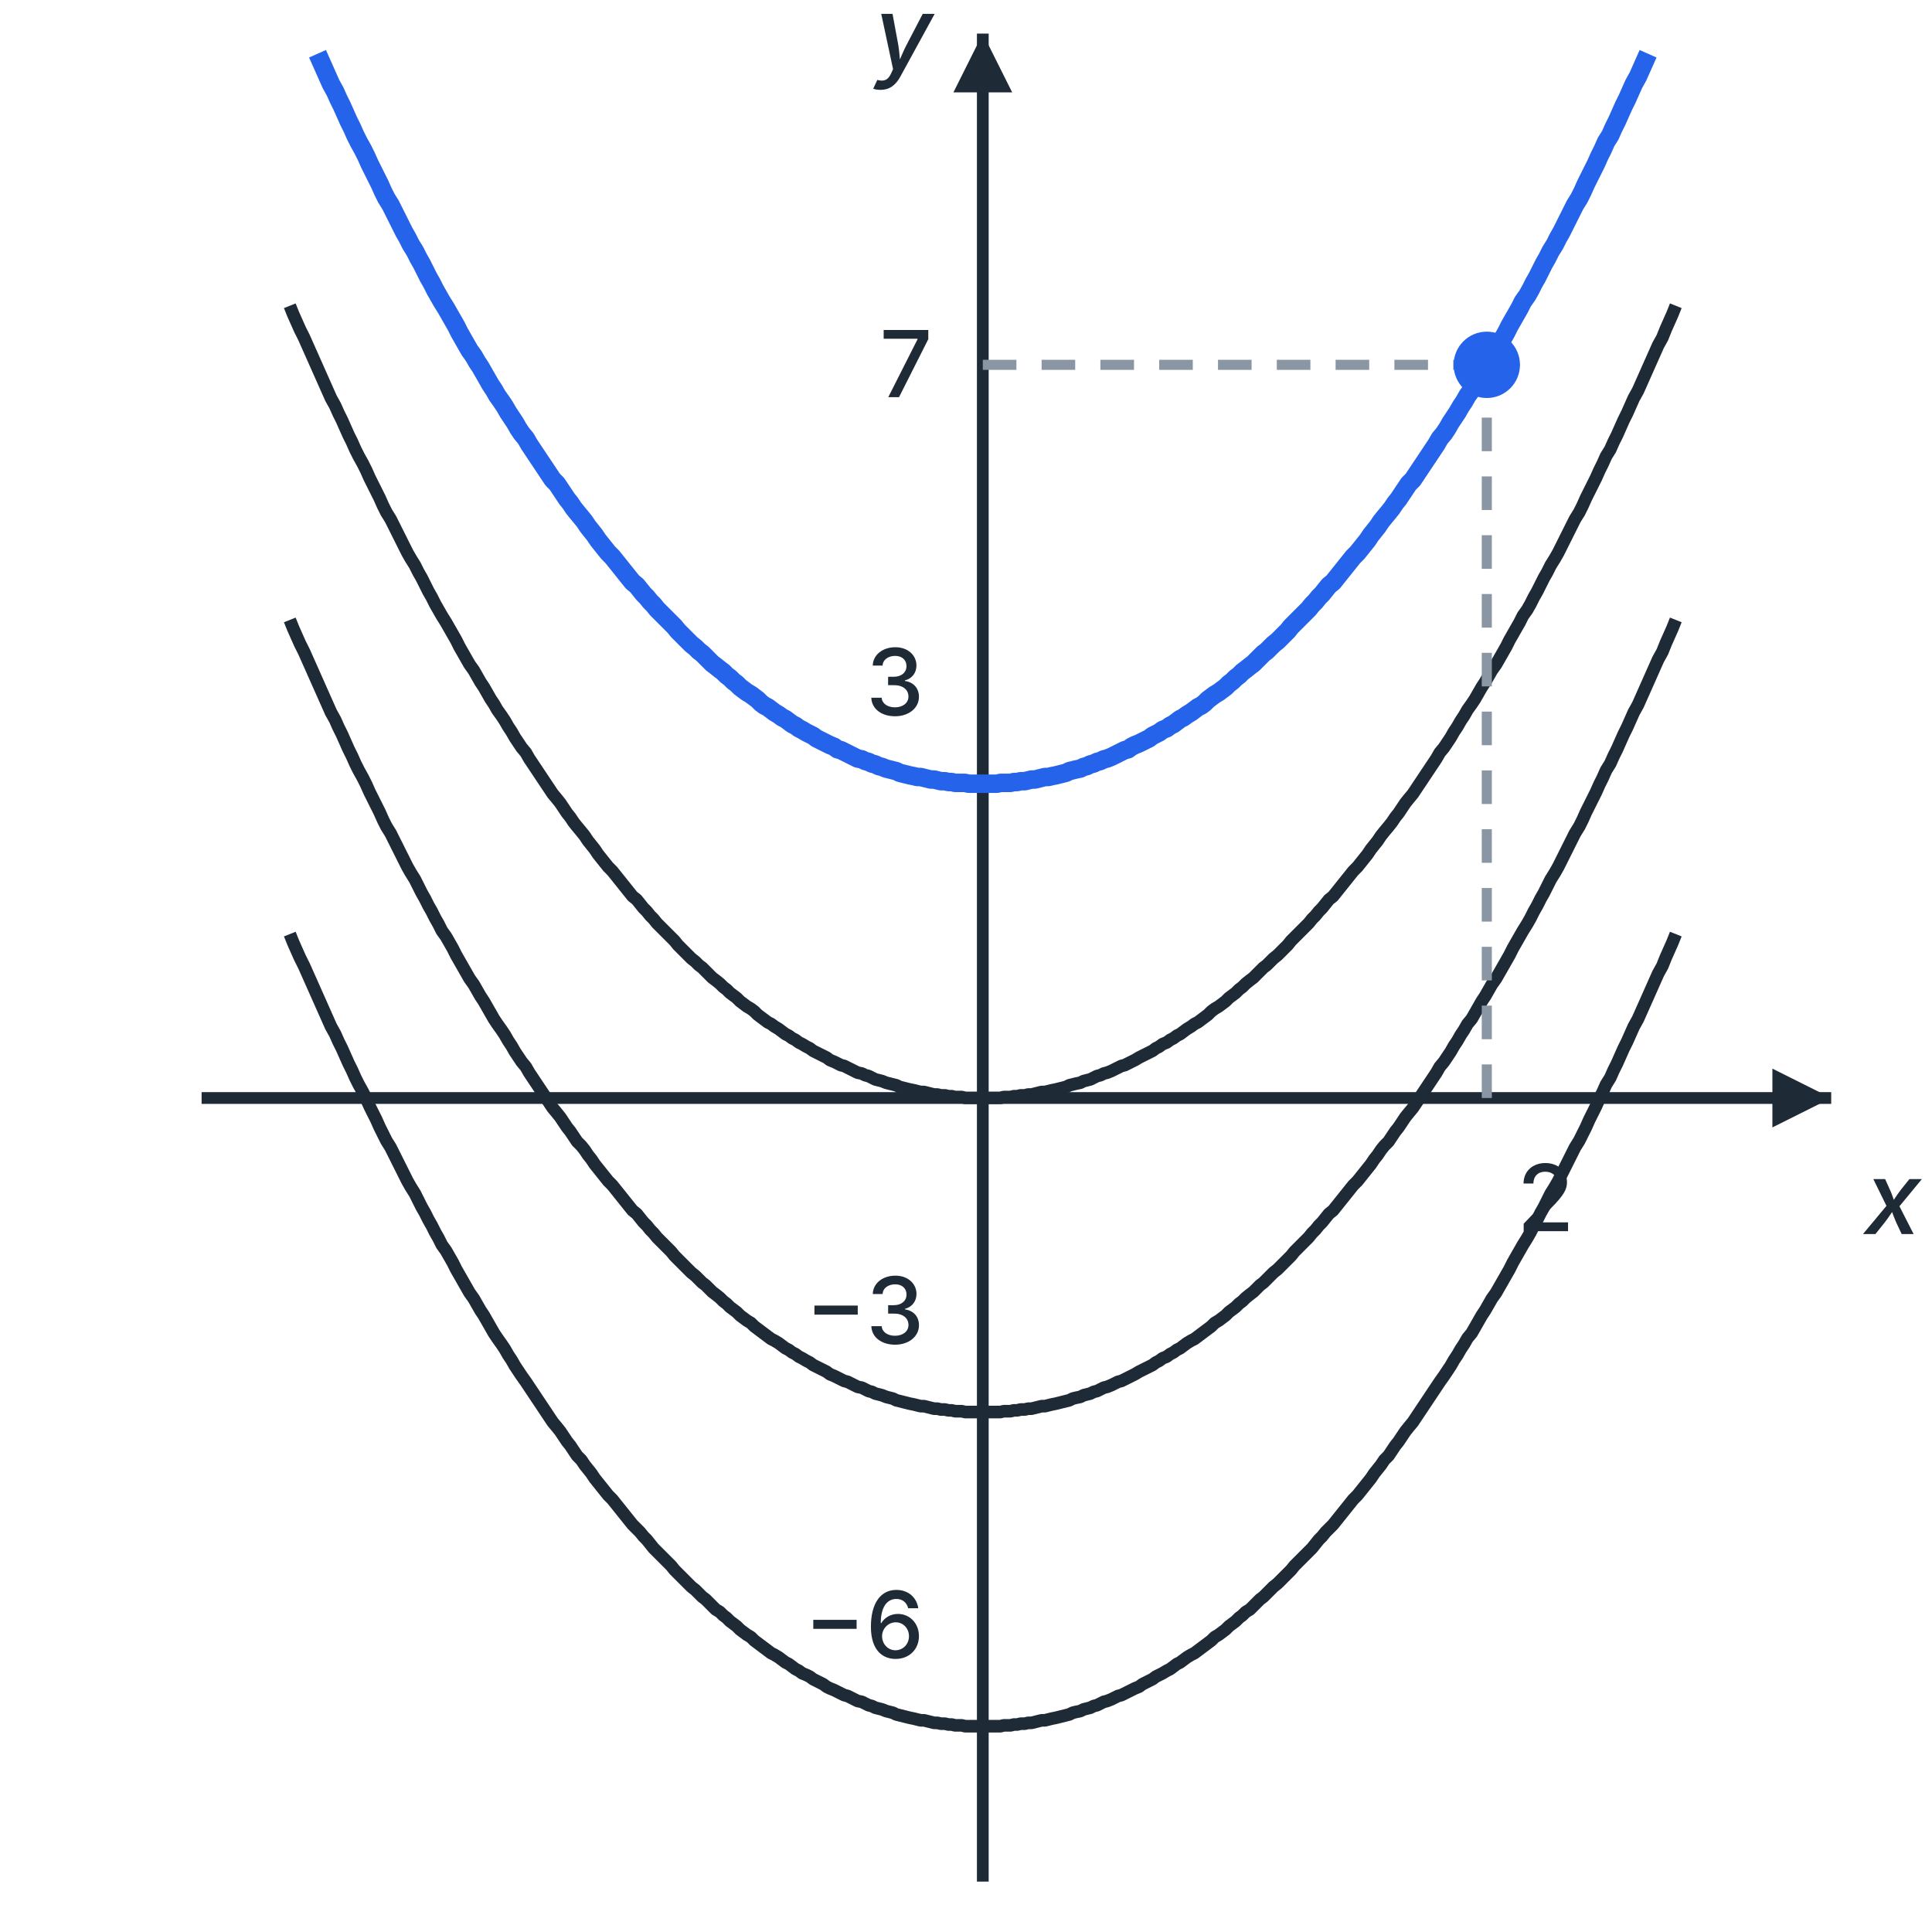
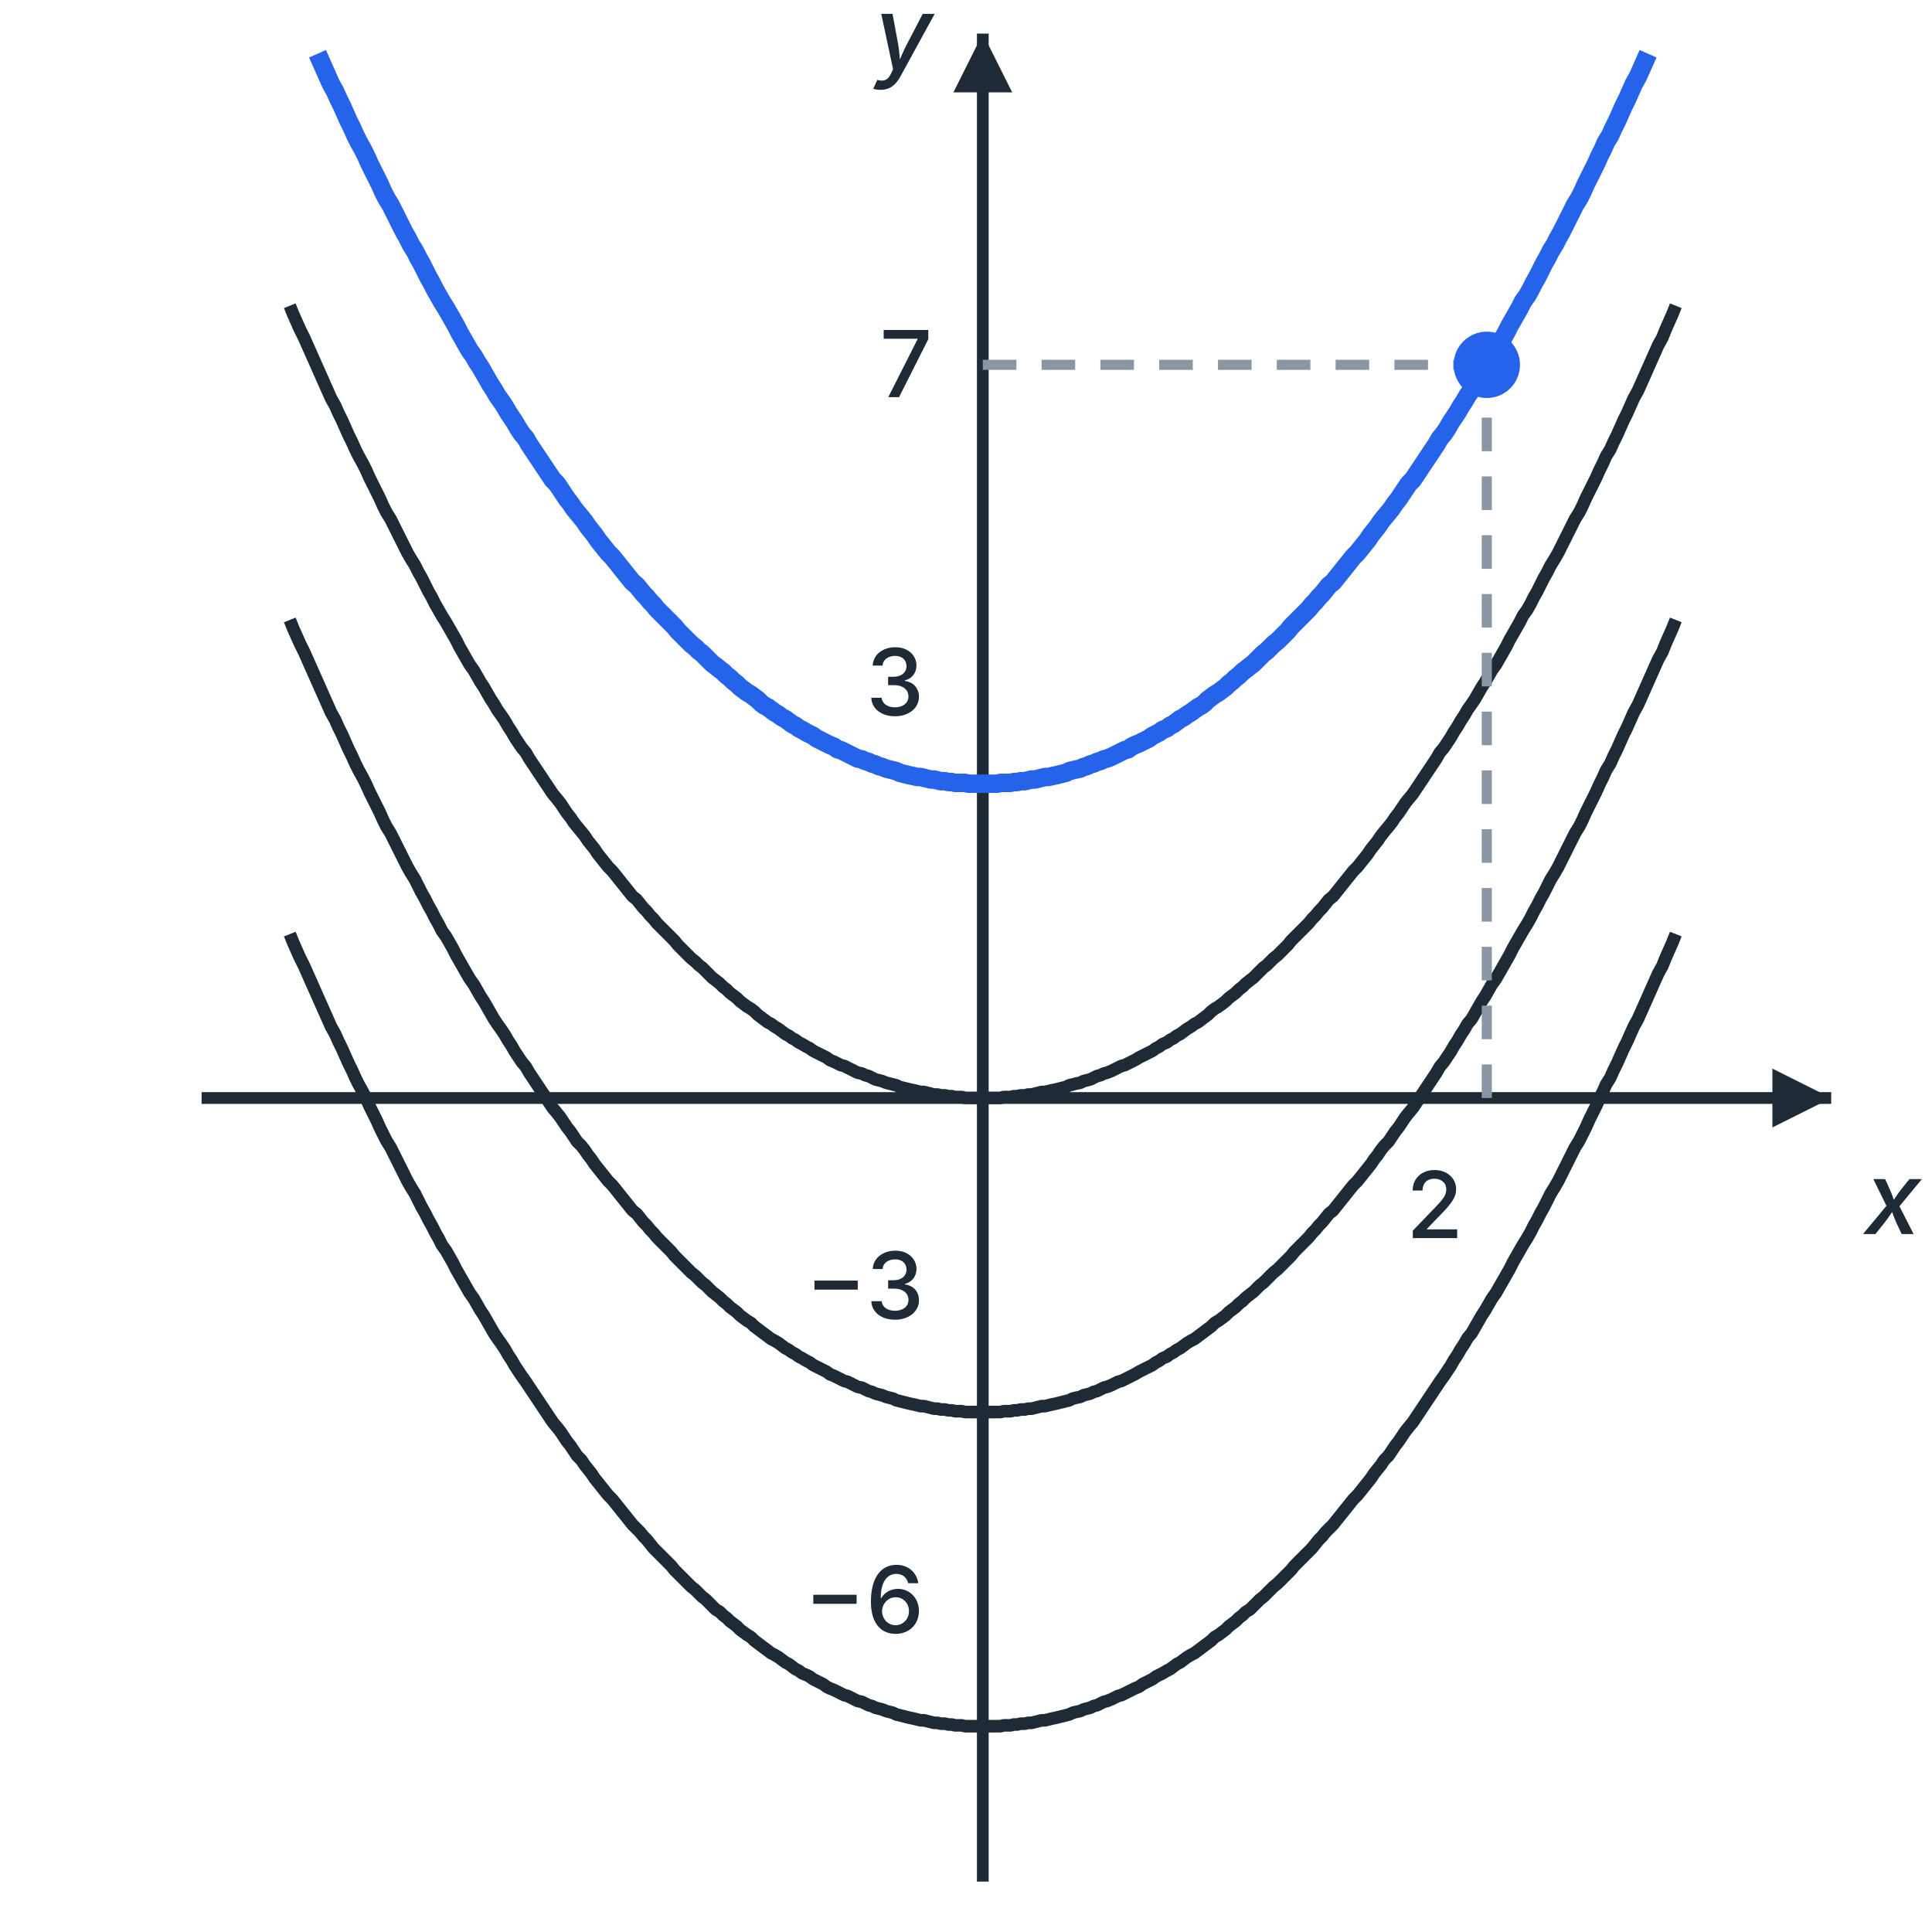
<svg xmlns="http://www.w3.org/2000/svg" viewBox="0 0 230 230" width="230" height="230" font-family="Inter, Arial, sans-serif">
  <line x1="24.0" y1="130.716" x2="218.0" y2="130.716" stroke="#1f2a37" stroke-width="1.4" />
  <path d="M218.0,130.716 l-7,-3.5 v7 z" fill="#1f2a37" />
  <line x1="117.0" y1="224.0" x2="117.0" y2="4.0" stroke="#1f2a37" stroke-width="1.4" />
  <path d="M117.0,4.0 l-3.5,7 h7 z" fill="#1f2a37" />
  <text x="222.0" y="146.916" text-anchor="start" font-size="12" fill="#1f2a37" font-weight="500" font-style="italic">x</text>
  <text x="111.0" y="8.2" text-anchor="end" font-size="12" fill="#1f2a37" font-weight="500" font-style="italic">y</text>
  <polyline points="37.8,6.4 38.2,7.3 38.6,8.2 39.0,9.1 39.4,10.0 39.9,10.9 40.3,11.8 40.7,12.6 41.1,13.5 41.5,14.4 41.9,15.2 42.3,16.1 42.7,16.9 43.2,17.8 43.6,18.6 44.0,19.5 44.4,20.3 44.8,21.1 45.2,21.9 45.6,22.8 46.0,23.6 46.5,24.4 46.9,25.2 47.3,26.0 47.7,26.8 48.1,27.6 48.5,28.3 48.9,29.1 49.4,29.9 49.8,30.7 50.2,31.4 50.6,32.2 51.0,33.0 51.4,33.7 51.8,34.5 52.2,35.2 52.6,35.9 53.1,36.7 53.5,37.4 53.9,38.1 54.3,38.8 54.7,39.6 55.1,40.3 55.5,41.0 55.9,41.7 56.4,42.4 56.8,43.1 57.2,43.7 57.6,44.4 58.0,45.1 58.4,45.8 58.8,46.4 59.2,47.1 59.7,47.8 60.1,48.4 60.5,49.1 60.9,49.7 61.3,50.3 61.7,51.0 62.1,51.6 62.6,52.2 63.0,52.9 63.4,53.5 63.8,54.1 64.2,54.7 64.6,55.3 65.0,55.9 65.4,56.5 65.8,57.1 66.3,57.6 66.7,58.2 67.1,58.8 67.5,59.4 67.9,59.9 68.3,60.5 68.7,61.0 69.2,61.6 69.6,62.1 70.0,62.7 70.4,63.2 70.8,63.7 71.2,64.3 71.6,64.8 72.0,65.3 72.4,65.8 72.9,66.3 73.3,66.8 73.7,67.3 74.1,67.8 74.5,68.3 74.9,68.8 75.3,69.3 75.8,69.7 76.2,70.2 76.6,70.7 77.0,71.1 77.4,71.6 77.8,72.0 78.2,72.5 78.6,72.9 79.1,73.4 79.5,73.8 79.9,74.2 80.3,74.6 80.7,75.1 81.1,75.5 81.5,75.9 81.9,76.3 82.3,76.7 82.8,77.1 83.2,77.5 83.6,77.8 84.0,78.2 84.4,78.6 84.8,79.0 85.2,79.3 85.7,79.7 86.1,80.0 86.5,80.4 86.9,80.7 87.3,81.1 87.7,81.4 88.1,81.8 88.5,82.1 88.9,82.4 89.4,82.7 89.8,83.0 90.2,83.3 90.6,83.7 91.0,84.0 91.4,84.2 91.8,84.5 92.2,84.8 92.7,85.1 93.1,85.4 93.5,85.6 93.9,85.9 94.3,86.2 94.7,86.4 95.1,86.7 95.5,86.9 96.0,87.2 96.4,87.4 96.8,87.6 97.2,87.9 97.6,88.1 98.0,88.3 98.4,88.5 98.8,88.7 99.3,88.9 99.7,89.2 100.1,89.3 100.5,89.5 100.9,89.7 101.3,89.9 101.7,90.1 102.1,90.3 102.6,90.4 103.0,90.6 103.4,90.7 103.8,90.9 104.2,91.0 104.6,91.2 105.0,91.3 105.5,91.5 105.9,91.6 106.3,91.7 106.7,91.8 107.1,92.0 107.5,92.1 107.9,92.2 108.3,92.3 108.8,92.4 109.2,92.5 109.6,92.5 110.0,92.6 110.4,92.7 110.8,92.8 111.2,92.8 111.6,92.9 112.0,93.0 112.5,93.0 112.9,93.1 113.3,93.1 113.7,93.2 114.1,93.2 114.5,93.2 114.9,93.2 115.3,93.3 115.8,93.3 116.2,93.3 116.6,93.3 117.0,93.3 117.4,93.3 117.8,93.3 118.2,93.3 118.7,93.3 119.1,93.2 119.5,93.2 119.9,93.2 120.3,93.2 120.7,93.1 121.1,93.1 121.5,93.0 122.0,93.0 122.4,92.9 122.8,92.8 123.2,92.8 123.6,92.7 124.0,92.6 124.4,92.5 124.8,92.5 125.2,92.4 125.7,92.3 126.1,92.2 126.5,92.1 126.9,92.0 127.3,91.8 127.7,91.7 128.1,91.6 128.6,91.5 129.0,91.3 129.4,91.2 129.8,91.0 130.2,90.9 130.6,90.7 131.0,90.6 131.4,90.4 131.8,90.3 132.3,90.1 132.7,89.9 133.1,89.7 133.5,89.5 133.9,89.3 134.3,89.2 134.7,88.9 135.1,88.7 135.6,88.5 136.0,88.3 136.4,88.1 136.8,87.9 137.2,87.6 137.6,87.4 138.0,87.2 138.4,86.9 138.9,86.7 139.3,86.4 139.7,86.2 140.1,85.9 140.5,85.6 140.9,85.4 141.3,85.1 141.8,84.8 142.2,84.5 142.6,84.2 143.0,84.0 143.4,83.7 143.8,83.3 144.2,83.0 144.6,82.7 145.1,82.4 145.5,82.1 145.9,81.8 146.3,81.4 146.7,81.1 147.1,80.7 147.5,80.4 147.9,80.0 148.3,79.7 148.8,79.3 149.2,79.0 149.6,78.6 150.0,78.2 150.4,77.8 150.8,77.5 151.2,77.1 151.6,76.7 152.1,76.3 152.5,75.9 152.9,75.5 153.3,75.1 153.7,74.6 154.1,74.2 154.5,73.8 154.9,73.4 155.4,72.9 155.8,72.5 156.2,72.0 156.6,71.6 157.0,71.1 157.4,70.7 157.8,70.2 158.2,69.7 158.7,69.3 159.1,68.8 159.5,68.3 159.9,67.8 160.3,67.3 160.7,66.8 161.1,66.3 161.6,65.8 162.0,65.3 162.4,64.8 162.8,64.3 163.2,63.7 163.6,63.2 164.0,62.7 164.4,62.1 164.8,61.6 165.3,61.0 165.7,60.5 166.1,59.9 166.5,59.4 166.9,58.8 167.3,58.2 167.7,57.6 168.2,57.1 168.6,56.5 169.0,55.9 169.4,55.3 169.8,54.7 170.2,54.1 170.6,53.5 171.0,52.9 171.4,52.2 171.9,51.6 172.3,51.0 172.7,50.3 173.1,49.7 173.5,49.1 173.9,48.4 174.3,47.8 174.7,47.1 175.2,46.4 175.6,45.8 176.0,45.1 176.4,44.4 176.8,43.7 177.2,43.1 177.6,42.4 178.1,41.7 178.5,41.0 178.9,40.3 179.3,39.6 179.7,38.8 180.1,38.1 180.5,37.4 180.9,36.7 181.3,35.9 181.8,35.2 182.2,34.5 182.6,33.7 183.0,33.0 183.4,32.2 183.8,31.4 184.2,30.7 184.6,29.9 185.1,29.1 185.5,28.3 185.9,27.6 186.3,26.8 186.7,26.0 187.1,25.2 187.5,24.4 188.0,23.6 188.4,22.8 188.8,21.9 189.2,21.1 189.6,20.3 190.0,19.5 190.4,18.6 190.8,17.8 191.2,16.9 191.7,16.1 192.1,15.2 192.5,14.4 192.9,13.5 193.3,12.6 193.7,11.8 194.1,10.9 194.5,10.0 195.0,9.1 195.4,8.2 195.8,7.3 196.2,6.4" fill="none" stroke="#2563eb" stroke-width="2.2" stroke-linejoin="round" />
  <polyline points="34.5,36.4 34.9,37.4 35.3,38.3 35.7,39.2 36.2,40.2 36.6,41.1 37.0,42.0 37.4,42.9 37.8,43.8 38.2,44.7 38.6,45.6 39.0,46.5 39.4,47.4 39.9,48.3 40.3,49.2 40.7,50.0 41.1,50.9 41.5,51.8 41.9,52.6 42.3,53.5 42.7,54.3 43.2,55.2 43.6,56.0 44.0,56.9 44.4,57.7 44.8,58.5 45.2,59.3 45.6,60.2 46.0,61.0 46.5,61.8 46.9,62.6 47.3,63.4 47.7,64.2 48.1,65.0 48.5,65.8 48.9,66.5 49.4,67.3 49.8,68.1 50.2,68.8 50.6,69.6 51.0,70.4 51.4,71.1 51.8,71.9 52.2,72.6 52.6,73.3 53.1,74.1 53.5,74.8 53.9,75.5 54.3,76.2 54.7,77.0 55.1,77.7 55.5,78.4 55.9,79.1 56.4,79.8 56.8,80.5 57.2,81.2 57.6,81.8 58.0,82.5 58.4,83.2 58.8,83.8 59.2,84.5 59.7,85.2 60.1,85.8 60.5,86.5 60.9,87.1 61.3,87.8 61.7,88.4 62.1,89.0 62.6,89.6 63.0,90.3 63.4,90.9 63.8,91.5 64.2,92.1 64.6,92.7 65.0,93.3 65.4,93.9 65.8,94.5 66.3,95.1 66.7,95.6 67.1,96.2 67.5,96.8 67.9,97.3 68.3,97.9 68.7,98.4 69.2,99.0 69.6,99.5 70.0,100.1 70.4,100.6 70.8,101.1 71.2,101.7 71.6,102.2 72.0,102.7 72.4,103.2 72.9,103.7 73.3,104.2 73.7,104.7 74.1,105.2 74.5,105.7 74.9,106.2 75.3,106.7 75.8,107.1 76.2,107.6 76.6,108.1 77.0,108.5 77.4,109.0 77.8,109.4 78.2,109.9 78.6,110.3 79.1,110.8 79.5,111.2 79.9,111.6 80.3,112.0 80.7,112.5 81.1,112.9 81.5,113.3 81.9,113.7 82.3,114.1 82.8,114.5 83.2,114.9 83.6,115.2 84.0,115.6 84.4,116.0 84.8,116.4 85.2,116.7 85.7,117.1 86.1,117.5 86.5,117.8 86.9,118.2 87.3,118.5 87.7,118.8 88.1,119.2 88.5,119.5 88.9,119.8 89.4,120.1 89.8,120.4 90.2,120.8 90.6,121.1 91.0,121.4 91.4,121.7 91.8,121.9 92.2,122.2 92.7,122.5 93.1,122.8 93.5,123.1 93.9,123.3 94.3,123.6 94.7,123.8 95.1,124.1 95.5,124.3 96.0,124.6 96.4,124.8 96.8,125.1 97.2,125.3 97.6,125.5 98.0,125.7 98.4,125.9 98.8,126.2 99.3,126.4 99.7,126.6 100.1,126.8 100.5,126.9 100.9,127.1 101.3,127.3 101.7,127.5 102.1,127.7 102.6,127.8 103.0,128.0 103.4,128.1 103.8,128.3 104.2,128.5 104.6,128.6 105.0,128.7 105.5,128.9 105.9,129.0 106.3,129.1 106.7,129.2 107.1,129.4 107.5,129.5 107.9,129.6 108.3,129.7 108.8,129.8 109.2,129.9 109.6,130.0 110.0,130.0 110.4,130.1 110.8,130.2 111.2,130.3 111.6,130.3 112.0,130.4 112.5,130.4 112.9,130.5 113.3,130.5 113.7,130.6 114.1,130.6 114.5,130.6 114.9,130.7 115.3,130.7 115.8,130.7 116.2,130.7 116.6,130.7 117.0,130.7 117.4,130.7 117.8,130.7 118.2,130.7 118.7,130.7 119.1,130.7 119.5,130.6 119.9,130.6 120.3,130.6 120.7,130.5 121.1,130.5 121.5,130.4 122.0,130.4 122.4,130.3 122.8,130.3 123.2,130.2 123.6,130.1 124.0,130.0 124.4,130.0 124.8,129.9 125.2,129.8 125.7,129.7 126.1,129.6 126.5,129.5 126.9,129.4 127.3,129.2 127.7,129.1 128.1,129.0 128.6,128.9 129.0,128.7 129.4,128.6 129.8,128.5 130.2,128.3 130.6,128.1 131.0,128.0 131.4,127.8 131.8,127.7 132.3,127.5 132.7,127.3 133.1,127.1 133.5,126.9 133.9,126.8 134.3,126.6 134.7,126.4 135.1,126.2 135.6,125.9 136.0,125.7 136.4,125.5 136.8,125.3 137.2,125.1 137.6,124.8 138.0,124.6 138.4,124.3 138.9,124.1 139.3,123.8 139.7,123.6 140.1,123.3 140.5,123.1 140.9,122.8 141.3,122.5 141.8,122.2 142.2,121.9 142.6,121.7 143.0,121.4 143.4,121.1 143.8,120.8 144.2,120.4 144.6,120.1 145.1,119.8 145.5,119.5 145.9,119.2 146.3,118.8 146.7,118.5 147.1,118.2 147.5,117.8 147.9,117.5 148.3,117.1 148.8,116.7 149.2,116.4 149.6,116.0 150.0,115.6 150.4,115.2 150.8,114.9 151.2,114.5 151.6,114.1 152.1,113.7 152.5,113.3 152.9,112.9 153.3,112.5 153.7,112.0 154.1,111.6 154.5,111.2 154.9,110.8 155.4,110.3 155.8,109.9 156.2,109.4 156.6,109.0 157.0,108.5 157.4,108.1 157.8,107.6 158.2,107.1 158.7,106.7 159.1,106.2 159.5,105.7 159.9,105.2 160.3,104.7 160.7,104.2 161.1,103.7 161.6,103.2 162.0,102.7 162.4,102.2 162.8,101.7 163.2,101.1 163.6,100.6 164.0,100.1 164.4,99.5 164.8,99.0 165.3,98.4 165.7,97.9 166.1,97.3 166.5,96.8 166.9,96.2 167.3,95.6 167.7,95.1 168.2,94.5 168.6,93.9 169.0,93.3 169.4,92.7 169.8,92.1 170.2,91.5 170.6,90.9 171.0,90.3 171.4,89.6 171.9,89.0 172.3,88.4 172.7,87.8 173.1,87.1 173.5,86.5 173.9,85.8 174.3,85.2 174.7,84.5 175.2,83.8 175.6,83.2 176.0,82.5 176.4,81.8 176.8,81.2 177.2,80.5 177.6,79.8 178.1,79.1 178.5,78.4 178.9,77.7 179.3,77.0 179.7,76.2 180.1,75.5 180.5,74.8 180.9,74.1 181.3,73.3 181.8,72.6 182.2,71.9 182.6,71.1 183.0,70.4 183.4,69.6 183.8,68.8 184.2,68.1 184.6,67.3 185.1,66.5 185.5,65.8 185.9,65.0 186.3,64.2 186.7,63.4 187.1,62.6 187.5,61.8 188.0,61.0 188.4,60.2 188.8,59.3 189.2,58.5 189.6,57.7 190.0,56.9 190.4,56.0 190.8,55.2 191.2,54.3 191.7,53.5 192.1,52.6 192.5,51.8 192.9,50.9 193.3,50.0 193.7,49.2 194.1,48.3 194.5,47.4 195.0,46.5 195.4,45.6 195.8,44.7 196.2,43.8 196.6,42.9 197.0,42.0 197.4,41.1 197.9,40.2 198.3,39.2 198.7,38.3 199.1,37.4 199.5,36.4" fill="none" stroke="#1f2a37" stroke-width="1.5" stroke-linejoin="round" />
  <polyline points="34.5,73.8 34.9,74.8 35.3,75.7 35.7,76.6 36.2,77.6 36.6,78.5 37.0,79.4 37.4,80.3 37.8,81.2 38.2,82.1 38.6,83.0 39.0,83.9 39.4,84.8 39.9,85.7 40.3,86.6 40.7,87.4 41.1,88.3 41.5,89.2 41.9,90.0 42.3,90.9 42.7,91.7 43.2,92.6 43.6,93.4 44.0,94.3 44.4,95.1 44.8,95.9 45.2,96.7 45.6,97.6 46.0,98.4 46.5,99.2 46.9,100.0 47.3,100.8 47.7,101.6 48.1,102.4 48.5,103.2 48.9,103.9 49.4,104.7 49.8,105.5 50.2,106.3 50.6,107.0 51.0,107.8 51.4,108.5 51.8,109.3 52.2,110.0 52.6,110.8 53.1,111.5 53.5,112.2 53.9,112.9 54.3,113.7 54.7,114.4 55.1,115.1 55.5,115.8 55.9,116.5 56.4,117.2 56.8,117.9 57.2,118.6 57.6,119.2 58.0,119.9 58.4,120.6 58.8,121.3 59.2,121.9 59.7,122.6 60.1,123.2 60.5,123.9 60.9,124.5 61.3,125.2 61.7,125.8 62.1,126.4 62.6,127.0 63.0,127.7 63.4,128.3 63.8,128.9 64.2,129.5 64.6,130.1 65.0,130.7 65.4,131.3 65.8,131.9 66.3,132.5 66.7,133.0 67.1,133.6 67.5,134.2 67.9,134.7 68.3,135.3 68.7,135.9 69.2,136.4 69.6,136.9 70.0,137.5 70.4,138.0 70.8,138.6 71.2,139.1 71.6,139.6 72.0,140.1 72.4,140.6 72.9,141.1 73.3,141.6 73.7,142.1 74.1,142.6 74.5,143.1 74.9,143.6 75.3,144.1 75.8,144.5 76.2,145.0 76.6,145.5 77.0,145.9 77.4,146.4 77.8,146.8 78.2,147.3 78.6,147.7 79.1,148.2 79.5,148.6 79.9,149.0 80.3,149.5 80.7,149.9 81.1,150.3 81.5,150.7 81.9,151.1 82.3,151.5 82.8,151.9 83.2,152.3 83.6,152.7 84.0,153.0 84.4,153.4 84.8,153.8 85.2,154.1 85.7,154.5 86.1,154.9 86.5,155.2 86.9,155.6 87.3,155.9 87.7,156.2 88.1,156.6 88.5,156.9 88.9,157.2 89.4,157.5 89.8,157.9 90.2,158.2 90.6,158.5 91.0,158.8 91.4,159.1 91.8,159.4 92.2,159.6 92.7,159.9 93.1,160.2 93.5,160.5 93.9,160.7 94.3,161.0 94.7,161.2 95.1,161.5 95.5,161.7 96.0,162.0 96.4,162.2 96.8,162.5 97.2,162.7 97.6,162.9 98.0,163.1 98.4,163.3 98.8,163.6 99.3,163.8 99.7,164.0 100.1,164.2 100.5,164.4 100.9,164.5 101.3,164.7 101.7,164.9 102.1,165.1 102.6,165.2 103.0,165.4 103.4,165.6 103.8,165.7 104.2,165.9 104.6,166.0 105.0,166.1 105.5,166.3 105.9,166.4 106.3,166.5 106.7,166.7 107.1,166.8 107.5,166.9 107.9,167.0 108.3,167.1 108.8,167.2 109.2,167.3 109.6,167.4 110.0,167.4 110.4,167.5 110.8,167.6 111.2,167.7 111.6,167.7 112.0,167.8 112.5,167.8 112.9,167.9 113.3,167.9 113.7,168.0 114.1,168.0 114.5,168.0 114.9,168.1 115.3,168.1 115.8,168.1 116.2,168.1 116.6,168.1 117.0,168.1 117.4,168.1 117.8,168.1 118.2,168.1 118.7,168.1 119.1,168.1 119.5,168.0 119.9,168.0 120.3,168.0 120.7,167.9 121.1,167.9 121.5,167.8 122.0,167.8 122.4,167.7 122.8,167.7 123.2,167.6 123.6,167.5 124.0,167.4 124.4,167.4 124.8,167.3 125.2,167.2 125.7,167.1 126.1,167.0 126.5,166.9 126.9,166.8 127.3,166.7 127.7,166.5 128.1,166.4 128.6,166.3 129.0,166.1 129.4,166.0 129.8,165.9 130.2,165.7 130.6,165.6 131.0,165.4 131.4,165.2 131.8,165.1 132.3,164.9 132.7,164.7 133.1,164.5 133.5,164.4 133.9,164.2 134.3,164.0 134.7,163.8 135.1,163.6 135.6,163.3 136.0,163.1 136.4,162.9 136.8,162.7 137.2,162.5 137.6,162.2 138.0,162.0 138.4,161.7 138.9,161.5 139.3,161.2 139.7,161.0 140.1,160.7 140.5,160.5 140.9,160.2 141.3,159.9 141.8,159.6 142.2,159.4 142.6,159.1 143.0,158.8 143.4,158.5 143.8,158.2 144.2,157.9 144.6,157.5 145.1,157.2 145.5,156.9 145.9,156.6 146.3,156.2 146.7,155.9 147.1,155.6 147.5,155.2 147.9,154.9 148.3,154.5 148.8,154.1 149.2,153.8 149.6,153.4 150.0,153.0 150.4,152.7 150.8,152.3 151.2,151.9 151.6,151.5 152.1,151.1 152.5,150.7 152.9,150.3 153.3,149.9 153.7,149.5 154.1,149.0 154.5,148.6 154.9,148.2 155.4,147.7 155.8,147.3 156.2,146.8 156.6,146.4 157.0,145.9 157.4,145.5 157.8,145.0 158.2,144.5 158.7,144.1 159.1,143.6 159.5,143.1 159.9,142.6 160.3,142.1 160.7,141.6 161.1,141.1 161.6,140.6 162.0,140.1 162.4,139.6 162.8,139.1 163.2,138.6 163.6,138.0 164.0,137.5 164.4,136.9 164.8,136.4 165.3,135.9 165.7,135.3 166.1,134.7 166.5,134.2 166.9,133.6 167.3,133.0 167.7,132.5 168.2,131.9 168.6,131.3 169.0,130.7 169.4,130.1 169.8,129.5 170.2,128.9 170.6,128.3 171.0,127.7 171.4,127.0 171.9,126.4 172.3,125.8 172.7,125.2 173.1,124.5 173.5,123.9 173.9,123.2 174.3,122.6 174.7,121.9 175.2,121.3 175.6,120.6 176.0,119.9 176.4,119.2 176.8,118.6 177.2,117.9 177.6,117.2 178.1,116.5 178.5,115.8 178.9,115.1 179.3,114.4 179.7,113.7 180.1,112.9 180.5,112.2 180.9,111.5 181.3,110.8 181.8,110.0 182.2,109.3 182.6,108.5 183.0,107.8 183.4,107.0 183.8,106.3 184.2,105.5 184.6,104.7 185.1,103.9 185.5,103.2 185.9,102.4 186.3,101.6 186.7,100.8 187.1,100.0 187.5,99.2 188.0,98.4 188.4,97.6 188.8,96.7 189.2,95.9 189.6,95.1 190.0,94.3 190.4,93.4 190.8,92.6 191.2,91.7 191.7,90.9 192.1,90.0 192.5,89.2 192.9,88.3 193.3,87.4 193.7,86.6 194.1,85.7 194.5,84.8 195.0,83.9 195.4,83.0 195.8,82.1 196.2,81.2 196.6,80.3 197.0,79.4 197.4,78.5 197.9,77.6 198.3,76.6 198.7,75.7 199.1,74.8 199.5,73.8" fill="none" stroke="#1f2a37" stroke-width="1.5" stroke-linejoin="round" />
  <polyline points="34.5,111.2 34.9,112.2 35.3,113.1 35.7,114.0 36.2,115.0 36.6,115.9 37.0,116.8 37.4,117.7 37.8,118.6 38.2,119.5 38.6,120.4 39.0,121.3 39.4,122.2 39.9,123.1 40.3,124.0 40.7,124.8 41.1,125.7 41.5,126.6 41.9,127.4 42.3,128.3 42.7,129.1 43.2,130.0 43.6,130.8 44.0,131.7 44.4,132.5 44.8,133.3 45.2,134.2 45.6,135.0 46.0,135.8 46.5,136.6 46.9,137.4 47.3,138.2 47.7,139.0 48.1,139.8 48.5,140.6 48.9,141.3 49.4,142.1 49.8,142.9 50.2,143.7 50.6,144.4 51.0,145.2 51.4,145.9 51.8,146.7 52.2,147.4 52.6,148.2 53.1,148.9 53.5,149.6 53.9,150.3 54.3,151.1 54.7,151.8 55.1,152.5 55.5,153.2 55.9,153.9 56.4,154.6 56.8,155.3 57.2,156.0 57.6,156.6 58.0,157.3 58.4,158.0 58.8,158.7 59.2,159.3 59.7,160.0 60.1,160.6 60.5,161.3 60.9,161.9 61.3,162.6 61.7,163.2 62.1,163.8 62.6,164.5 63.0,165.1 63.4,165.7 63.8,166.3 64.2,166.9 64.6,167.5 65.0,168.1 65.4,168.7 65.8,169.3 66.3,169.9 66.7,170.4 67.1,171.0 67.5,171.6 67.9,172.1 68.3,172.7 68.7,173.3 69.2,173.8 69.6,174.4 70.0,174.9 70.4,175.4 70.8,176.0 71.2,176.5 71.6,177.0 72.0,177.5 72.4,178.0 72.9,178.5 73.3,179.0 73.7,179.5 74.1,180.0 74.5,180.5 74.9,181.0 75.3,181.5 75.8,182.0 76.2,182.4 76.6,182.9 77.0,183.3 77.4,183.8 77.8,184.3 78.2,184.7 78.6,185.1 79.1,185.6 79.5,186.0 79.9,186.4 80.3,186.9 80.7,187.3 81.1,187.7 81.5,188.1 81.9,188.5 82.3,188.9 82.8,189.3 83.2,189.7 83.6,190.1 84.0,190.4 84.4,190.8 84.8,191.2 85.2,191.6 85.7,191.9 86.1,192.3 86.5,192.6 86.9,193.0 87.3,193.3 87.7,193.6 88.1,194.0 88.5,194.3 88.9,194.6 89.4,194.9 89.8,195.3 90.2,195.6 90.6,195.9 91.0,196.2 91.4,196.5 91.8,196.8 92.2,197.0 92.7,197.3 93.1,197.6 93.5,197.9 93.9,198.1 94.3,198.4 94.7,198.7 95.1,198.9 95.5,199.2 96.0,199.4 96.4,199.6 96.8,199.9 97.2,200.1 97.6,200.3 98.0,200.5 98.4,200.8 98.8,201.0 99.3,201.2 99.7,201.4 100.1,201.6 100.5,201.8 100.9,201.9 101.3,202.1 101.7,202.3 102.1,202.5 102.6,202.6 103.0,202.8 103.4,203.0 103.8,203.1 104.2,203.3 104.6,203.4 105.0,203.5 105.5,203.7 105.9,203.8 106.3,203.9 106.7,204.1 107.1,204.2 107.5,204.3 107.9,204.4 108.3,204.5 108.8,204.6 109.2,204.7 109.6,204.8 110.0,204.8 110.4,204.9 110.8,205.0 111.2,205.1 111.6,205.1 112.0,205.2 112.5,205.2 112.9,205.3 113.3,205.3 113.7,205.4 114.1,205.4 114.5,205.4 114.9,205.5 115.3,205.5 115.8,205.5 116.2,205.5 116.6,205.5 117.0,205.5 117.4,205.5 117.8,205.5 118.2,205.5 118.7,205.5 119.1,205.5 119.5,205.4 119.9,205.4 120.3,205.4 120.7,205.3 121.1,205.3 121.5,205.2 122.0,205.2 122.4,205.1 122.8,205.1 123.2,205.0 123.6,204.9 124.0,204.8 124.4,204.8 124.8,204.7 125.2,204.6 125.7,204.5 126.1,204.4 126.5,204.3 126.9,204.2 127.3,204.1 127.7,203.9 128.1,203.8 128.6,203.7 129.0,203.5 129.4,203.4 129.8,203.3 130.2,203.1 130.6,203.0 131.0,202.8 131.4,202.6 131.8,202.5 132.3,202.3 132.7,202.1 133.1,201.9 133.5,201.8 133.9,201.6 134.3,201.4 134.7,201.2 135.1,201.0 135.6,200.8 136.0,200.5 136.4,200.3 136.8,200.1 137.2,199.9 137.6,199.6 138.0,199.4 138.4,199.2 138.9,198.9 139.3,198.7 139.7,198.4 140.1,198.1 140.5,197.9 140.9,197.6 141.3,197.3 141.8,197.0 142.2,196.8 142.6,196.5 143.0,196.2 143.4,195.9 143.8,195.6 144.2,195.3 144.6,194.9 145.1,194.6 145.5,194.3 145.9,194.0 146.3,193.6 146.7,193.3 147.1,193.0 147.5,192.6 147.9,192.3 148.3,191.9 148.8,191.6 149.2,191.2 149.6,190.8 150.0,190.4 150.4,190.1 150.8,189.7 151.2,189.3 151.6,188.9 152.1,188.5 152.5,188.1 152.9,187.7 153.3,187.3 153.7,186.9 154.1,186.4 154.5,186.0 154.9,185.6 155.4,185.1 155.8,184.7 156.2,184.3 156.6,183.8 157.0,183.3 157.4,182.9 157.8,182.4 158.2,182.0 158.7,181.5 159.1,181.0 159.5,180.5 159.9,180.0 160.3,179.5 160.7,179.0 161.1,178.5 161.6,178.0 162.0,177.5 162.4,177.0 162.8,176.5 163.2,176.0 163.6,175.4 164.0,174.9 164.4,174.4 164.8,173.8 165.3,173.3 165.7,172.7 166.1,172.1 166.5,171.6 166.9,171.0 167.3,170.4 167.7,169.9 168.2,169.3 168.6,168.7 169.0,168.1 169.4,167.5 169.8,166.9 170.2,166.3 170.6,165.7 171.0,165.1 171.4,164.5 171.9,163.8 172.3,163.2 172.7,162.6 173.1,161.9 173.5,161.3 173.9,160.6 174.3,160.0 174.7,159.3 175.2,158.7 175.6,158.0 176.0,157.3 176.4,156.6 176.8,156.0 177.2,155.3 177.6,154.6 178.1,153.9 178.5,153.2 178.9,152.5 179.3,151.8 179.7,151.1 180.1,150.3 180.5,149.6 180.9,148.9 181.3,148.2 181.8,147.4 182.2,146.7 182.6,145.9 183.0,145.2 183.4,144.4 183.8,143.7 184.2,142.9 184.6,142.1 185.1,141.3 185.5,140.6 185.9,139.8 186.3,139.0 186.7,138.2 187.1,137.4 187.5,136.6 188.0,135.8 188.4,135.0 188.8,134.2 189.2,133.3 189.6,132.5 190.0,131.7 190.4,130.8 190.8,130.0 191.2,129.1 191.7,128.3 192.1,127.4 192.5,126.6 192.9,125.7 193.3,124.8 193.7,124.0 194.1,123.1 194.5,122.2 195.0,121.3 195.4,120.4 195.8,119.5 196.2,118.6 196.6,117.7 197.0,116.8 197.4,115.9 197.9,115.0 198.3,114.0 198.7,113.1 199.1,112.2 199.5,111.2" fill="none" stroke="#1f2a37" stroke-width="1.5" stroke-linejoin="round" />
  <line x1="117.0" y1="43.432" x2="177" y2="43.432" stroke="#8a96a3" stroke-width="1.2" stroke-dasharray="4 3" />
  <line x1="177" y1="130.716" x2="177" y2="43.432" stroke="#8a96a3" stroke-width="1.2" stroke-dasharray="4 3" />
  <circle cx="177" cy="43.432" r="3.2" fill="#2563eb" stroke="#2563eb" stroke-width="1.5" />
  <text x="111.0" y="47.282" text-anchor="end" font-size="11" fill="#1f2a37" font-weight="500">7</text>
  <text x="110.0" y="85.159" text-anchor="end" font-size="11" fill="#1f2a37" font-weight="500">3</text>
-   <text x="110.0" y="159.973" text-anchor="end" font-size="11" fill="#1f2a37" font-weight="500">−3</text>
-   <text x="110.0" y="197.381" text-anchor="end" font-size="11" fill="#1f2a37" font-weight="500">−6</text>
-   <text x="184" y="146.566" text-anchor="middle" font-size="11" fill="#1f2a37" font-weight="500">2</text>
+   <text x="110" y="157" text-anchor="end" font-size="11" fill="#1f2a37" font-weight="500">−3</text>
+   <text x="110" y="194.4" text-anchor="end" font-size="11" fill="#1f2a37" font-weight="500">−6</text>
+   <text x="170.8" y="147.4" text-anchor="middle" font-size="11" fill="#1f2a37" font-weight="500">2</text>
</svg>
